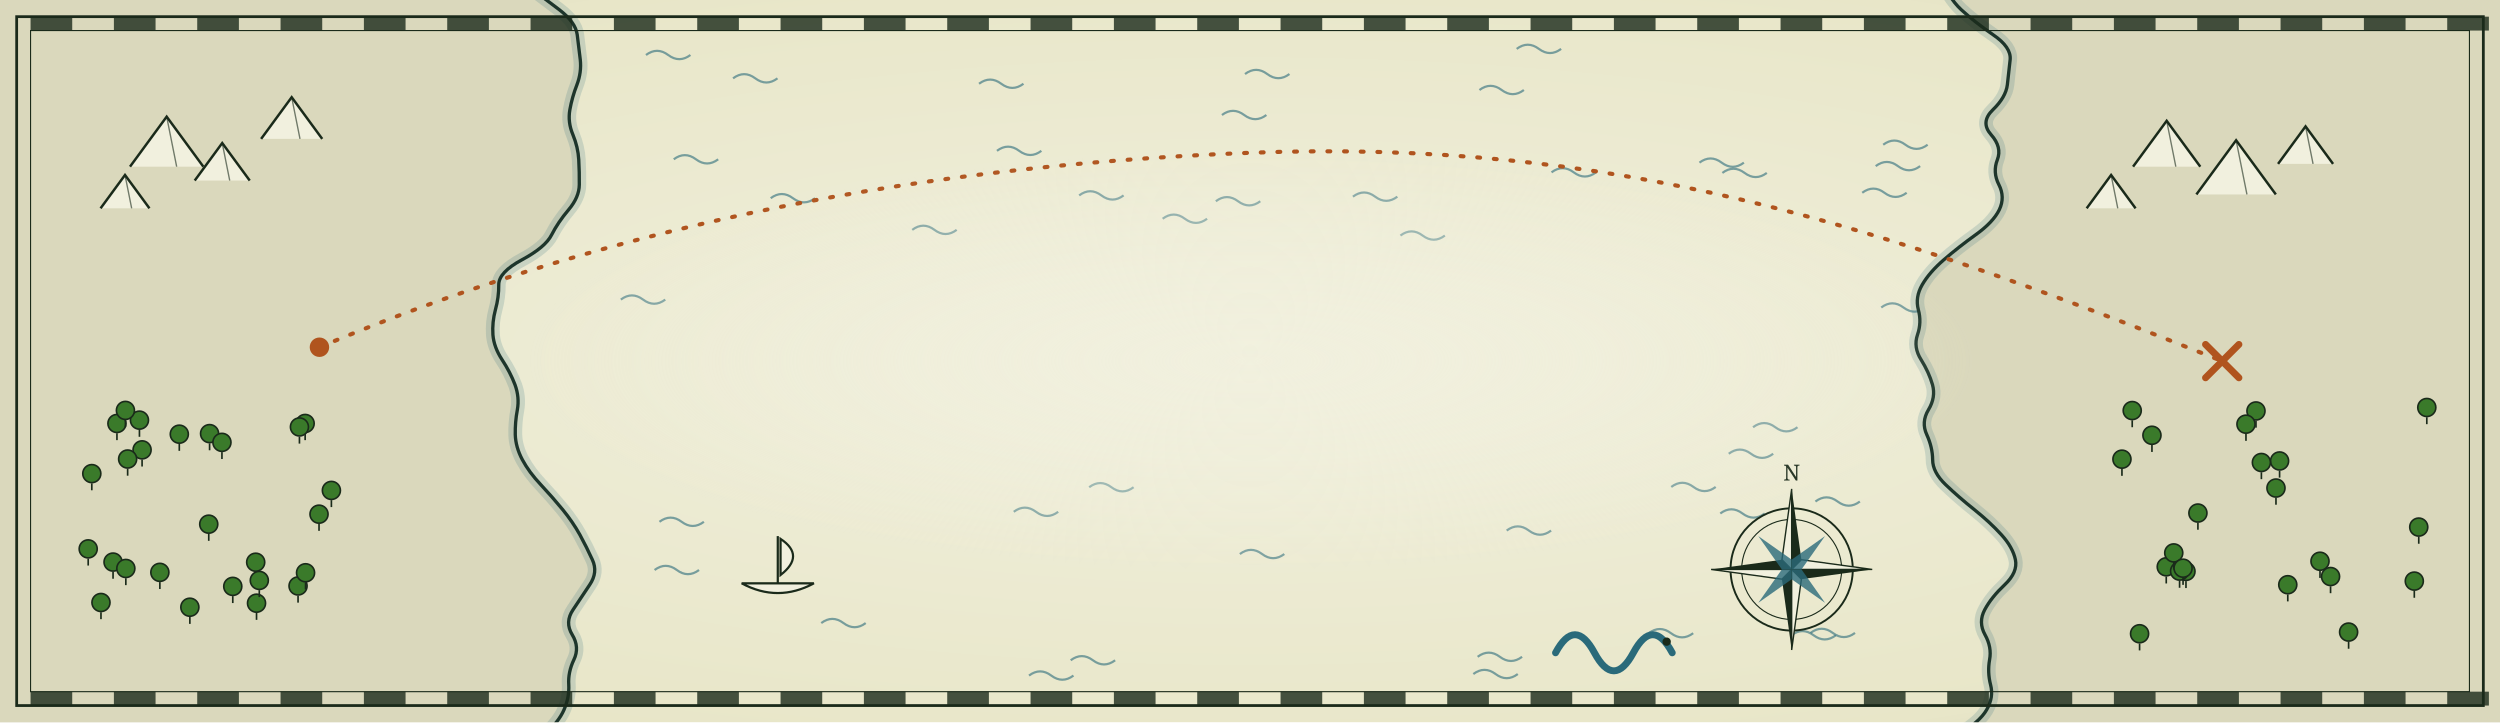
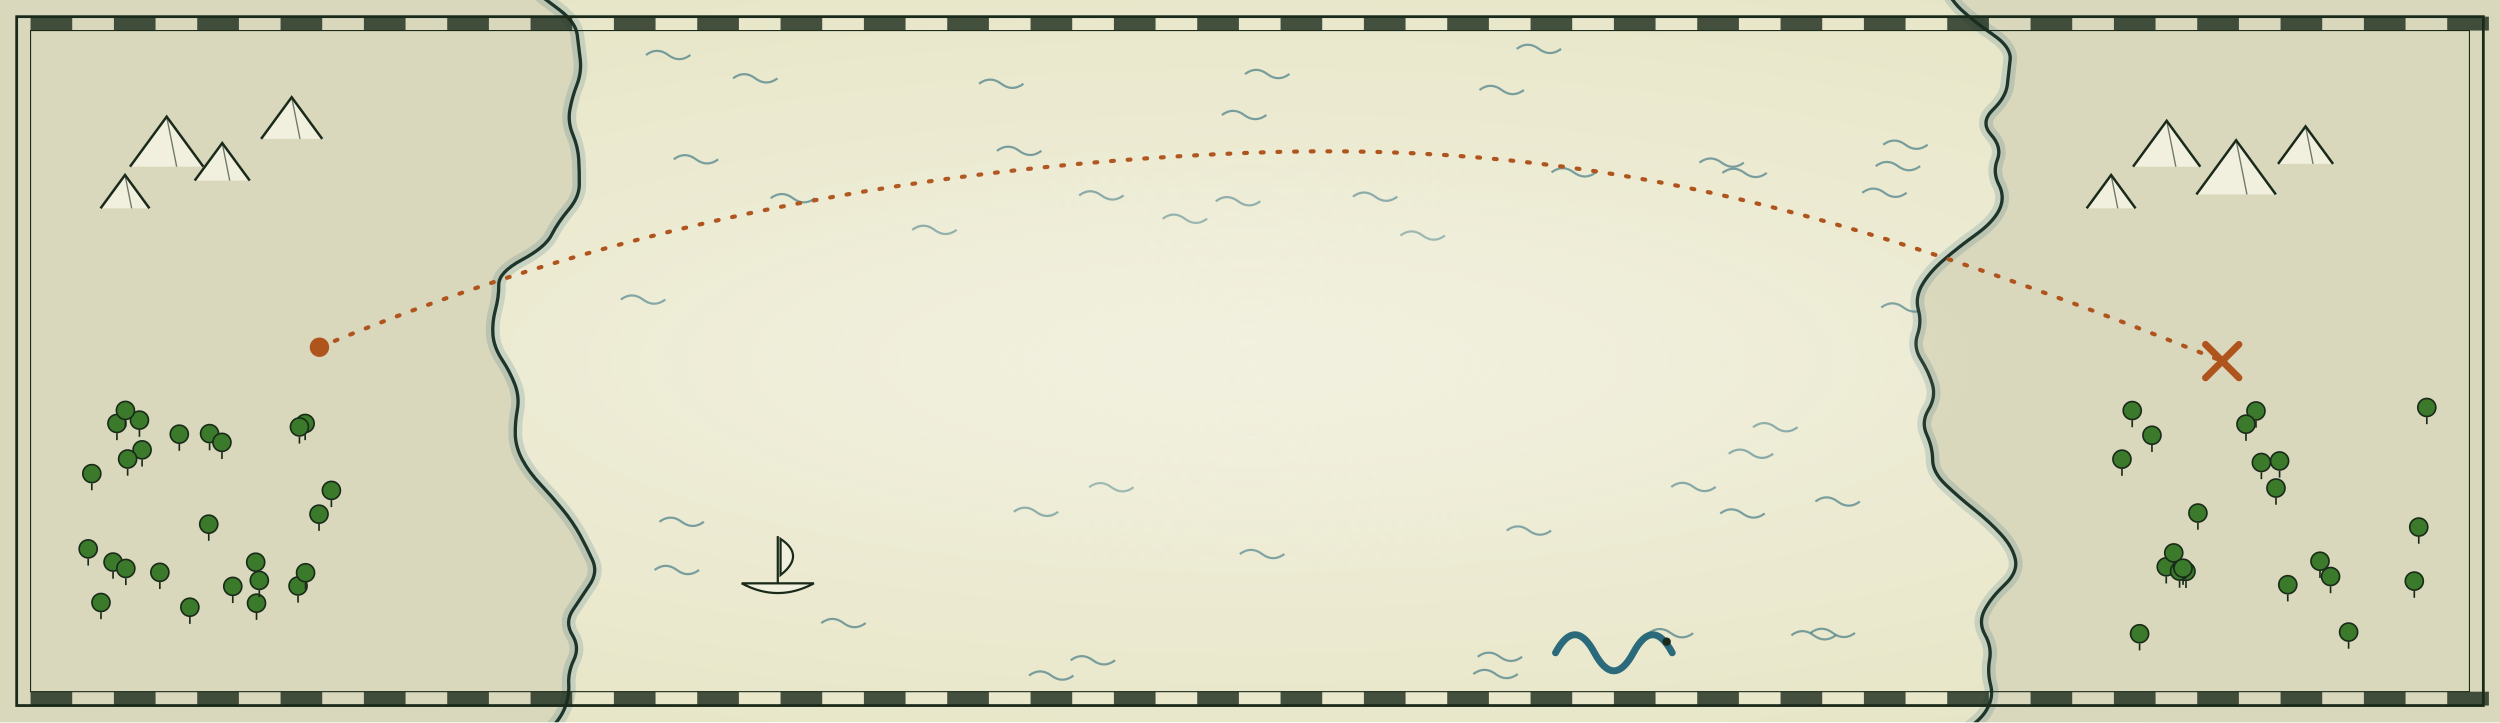
<svg xmlns="http://www.w3.org/2000/svg" viewBox="0 0 1800 520" preserveAspectRatio="xMidYMid slice">
  <defs>
    <radialGradient id="papel" cx="50%" cy="50%" r="75%">
      <stop offset="0" stop-color="#f1f0de" />
      <stop offset=".75" stop-color="#e8e6c8" />
      <stop offset="1" stop-color="#c5c4aa" />
    </radialGradient>
  </defs>
  <rect width="1800" height="520" fill="url(#papel)" />
  <path d="M 527.8 56.4 q 8 -6 16 0 t 16 0" fill="none" stroke="#2a6a7a" stroke-width="1.6" opacity=".6" />
  <path d="M 1117.1 124.1 q 8 -6 16 0 t 16 0" fill="none" stroke="#2a6a7a" stroke-width="1.6" opacity=".6" />
  <path d="M 1187.1 455.9 q 8 -6 16 0 t 16 0" fill="none" stroke="#2a6a7a" stroke-width="1.6" opacity=".6" />
  <path d="M 474.8 375.7 q 8 -6 16 0 t 16 0" fill="none" stroke="#2a6a7a" stroke-width="1.6" opacity=".6" />
  <path d="M 1238.6 369.7 q 8 -6 16 0 t 16 0" fill="none" stroke="#2a6a7a" stroke-width="1.6" opacity=".6" />
  <path d="M 1065.2 64.8 q 8 -6 16 0 t 16 0" fill="none" stroke="#2a6a7a" stroke-width="1.6" opacity=".6" />
  <path d="M 717.8 108.6 q 8 -6 16 0 t 16 0" fill="none" stroke="#2a6a7a" stroke-width="1.6" opacity=".6" />
  <path d="M 554.9 142.7 q 8 -6 16 0 t 16 0" fill="none" stroke="#2a6a7a" stroke-width="1.6" opacity=".6" />
  <path d="M 1063.9 472.9 q 8 -6 16 0 t 16 0" fill="none" stroke="#2a6a7a" stroke-width="1.6" opacity=".6" />
  <path d="M 1355.9 104.2 q 8 -6 16 0 t 16 0" fill="none" stroke="#2a6a7a" stroke-width="1.6" opacity=".6" />
  <path d="M 875.4 144.9 q 8 -6 16 0 t 16 0" fill="none" stroke="#2a6a7a" stroke-width="1.6" opacity=".6" />
  <path d="M 896.4 53.3 q 8 -6 16 0 t 16 0" fill="none" stroke="#2a6a7a" stroke-width="1.6" opacity=".6" />
  <path d="M 1303.6 455.7 q 8 -6 16 0 t 16 0" fill="none" stroke="#2a6a7a" stroke-width="1.6" opacity=".6" />
  <path d="M 591.3 448.6 q 8 -6 16 0 t 16 0" fill="none" stroke="#2a6a7a" stroke-width="1.6" opacity=".6" />
  <path d="M 770.9 475.4 q 8 -6 16 0 t 16 0" fill="none" stroke="#2a6a7a" stroke-width="1.6" opacity=".6" />
  <path d="M 471.3 410.4 q 8 -6 16 0 t 16 0" fill="none" stroke="#2a6a7a" stroke-width="1.6" opacity=".6" />
  <path d="M 1084.8 382 q 8 -6 16 0 t 16 0" fill="none" stroke="#2a6a7a" stroke-width="1.6" opacity=".6" />
  <path d="M 1307.1 361.1 q 8 -6 16 0 t 16 0" fill="none" stroke="#2a6a7a" stroke-width="1.6" opacity=".6" />
  <path d="M 974.1 141.6 q 8 -6 16 0 t 16 0" fill="none" stroke="#2a6a7a" stroke-width="1.6" opacity=".6" />
  <path d="M 729.9 368.5 q 8 -6 16 0 t 16 0" fill="none" stroke="#2a6a7a" stroke-width="1.6" opacity=".6" />
  <path d="M 704.9 60.3 q 8 -6 16 0 t 16 0" fill="none" stroke="#2a6a7a" stroke-width="1.6" opacity=".6" />
  <path d="M 784.2 350.8 q 8 -6 16 0 t 16 0" fill="none" stroke="#2a6a7a" stroke-width="1.6" opacity=".6" />
  <path d="M 1289.8 457.4 q 8 -6 16 0 t 16 0" fill="none" stroke="#2a6a7a" stroke-width="1.6" opacity=".6" />
  <path d="M 1340.8 138.8 q 8 -6 16 0 t 16 0" fill="none" stroke="#2a6a7a" stroke-width="1.6" opacity=".6" />
  <path d="M 1350.5 119.6 q 8 -6 16 0 t 16 0" fill="none" stroke="#2a6a7a" stroke-width="1.6" opacity=".6" />
  <path d="M 447 215.7 q 8 -6 16 0 t 16 0" fill="none" stroke="#2a6a7a" stroke-width="1.6" opacity=".6" />
  <path d="M 1354.5 221.4 q 8 -6 16 0 t 16 0" fill="none" stroke="#2a6a7a" stroke-width="1.6" opacity=".6" />
  <path d="M 485.1 114.7 q 8 -6 16 0 t 16 0" fill="none" stroke="#2a6a7a" stroke-width="1.6" opacity=".6" />
  <path d="M 1240.1 124.5 q 8 -6 16 0 t 16 0" fill="none" stroke="#2a6a7a" stroke-width="1.6" opacity=".6" />
  <path d="M 1262.2 307.6 q 8 -6 16 0 t 16 0" fill="none" stroke="#2a6a7a" stroke-width="1.6" opacity=".6" />
  <path d="M 1092 35.2 q 8 -6 16 0 t 16 0" fill="none" stroke="#2a6a7a" stroke-width="1.6" opacity=".6" />
  <path d="M 777 140.7 q 8 -6 16 0 t 16 0" fill="none" stroke="#2a6a7a" stroke-width="1.6" opacity=".6" />
  <path d="M 1060.8 485.3 q 8 -6 16 0 t 16 0" fill="none" stroke="#2a6a7a" stroke-width="1.6" opacity=".6" />
  <path d="M 837.1 157.5 q 8 -6 16 0 t 16 0" fill="none" stroke="#2a6a7a" stroke-width="1.6" opacity=".6" />
  <path d="M 892.7 398.9 q 8 -6 16 0 t 16 0" fill="none" stroke="#2a6a7a" stroke-width="1.6" opacity=".6" />
  <path d="M 1223.6 117.1 q 8 -6 16 0 t 16 0" fill="none" stroke="#2a6a7a" stroke-width="1.6" opacity=".6" />
  <path d="M 1244.7 326.7 q 8 -6 16 0 t 16 0" fill="none" stroke="#2a6a7a" stroke-width="1.6" opacity=".6" />
  <path d="M 740.9 486.4 q 8 -6 16 0 t 16 0" fill="none" stroke="#2a6a7a" stroke-width="1.6" opacity=".6" />
  <path d="M 879.8 82.8 q 8 -6 16 0 t 16 0" fill="none" stroke="#2a6a7a" stroke-width="1.6" opacity=".6" />
  <path d="M 465.1 39.6 q 8 -6 16 0 t 16 0" fill="none" stroke="#2a6a7a" stroke-width="1.6" opacity=".6" />
  <path d="M 1203.3 350.6 q 8 -6 16 0 t 16 0" fill="none" stroke="#2a6a7a" stroke-width="1.6" opacity=".6" />
  <path d="M 656.8 165.5 q 8 -6 16 0 t 16 0" fill="none" stroke="#2a6a7a" stroke-width="1.6" opacity=".6" />
  <path d="M 1008.3 169.6 q 8 -6 16 0 t 16 0" fill="none" stroke="#2a6a7a" stroke-width="1.6" opacity=".6" />
  <path d="M -20 -20 L 366.4 -20 Q 391 -2 402.7 7 Q 414.4 16 415.6 25 Q 416.8 34 417.8 43 Q 418.8 52 415.4 61 Q 411.9 70 410.3 79 Q 408.7 88 412.5 97 Q 416.2 106 416.7 115 Q 417.2 124 417.1 133 Q 417 142 409.4 151 Q 401.8 160 397.2 169 Q 392.7 178 375.9 187 Q 359.1 196 359.1 205 Q 359.2 214 356.7 223 Q 354.3 232 354.9 241 Q 355.6 250 361.5 259 Q 367.4 268 370.8 277 Q 374.1 286 372.5 295 Q 370.8 304 371 313 Q 371.3 322 376.1 331 Q 380.9 340 389.4 349 Q 397.8 358 405.2 367 Q 412.5 376 417.5 385 Q 422.4 394 426.5 403 Q 430.7 412 424.6 421 Q 418.6 430 412.6 439 Q 406.5 448 412 457 Q 417.5 466 413.2 475 Q 408.9 484 409.5 493 Q 410 502 406.1 511 Q 402.2 520 391.8 529 L -20 540 Z" fill="#dad8bc" stroke="#1a2a1a" stroke-width="2.4" />
  <path d="M -20 -20 L 366.4 -20 Q 391 -2 402.7 7 Q 414.4 16 415.6 25 Q 416.8 34 417.8 43 Q 418.8 52 415.4 61 Q 411.9 70 410.3 79 Q 408.7 88 412.5 97 Q 416.2 106 416.7 115 Q 417.2 124 417.1 133 Q 417 142 409.4 151 Q 401.8 160 397.2 169 Q 392.7 178 375.9 187 Q 359.1 196 359.1 205 Q 359.2 214 356.7 223 Q 354.3 232 354.9 241 Q 355.6 250 361.5 259 Q 367.4 268 370.8 277 Q 374.1 286 372.5 295 Q 370.8 304 371 313 Q 371.3 322 376.1 331 Q 380.9 340 389.4 349 Q 397.8 358 405.2 367 Q 412.5 376 417.5 385 Q 422.4 394 426.5 403 Q 430.7 412 424.6 421 Q 418.6 430 412.6 439 Q 406.5 448 412 457 Q 417.5 466 413.2 475 Q 408.9 484 409.5 493 Q 410 502 406.1 511 Q 402.2 520 391.8 529 L -20 540 Z" fill="none" stroke="#2a6a7a" stroke-width="10" opacity=".18" />
  <path d="M 1820 -20 L 1395.3 -20 Q 1402.4 -2 1412.1 7 Q 1421.9 16 1435 25 Q 1448.2 34 1447.3 43 Q 1446.3 52 1445.3 61 Q 1444.2 70 1434.9 79 Q 1425.6 88 1433.6 97 Q 1441.6 106 1438.1 115 Q 1434.6 124 1439.2 133 Q 1443.8 142 1439.5 151 Q 1435.1 160 1422.5 169 Q 1410 178 1399.6 187 Q 1389.2 196 1384 205 Q 1378.8 214 1381.2 223 Q 1383.7 232 1380.6 241 Q 1377.5 250 1383.2 259 Q 1388.8 268 1391.4 277 Q 1393.9 286 1388.5 295 Q 1383.1 304 1387.3 313 Q 1391.4 322 1391.5 331 Q 1391.5 340 1400.9 349 Q 1410.3 358 1421.6 367 Q 1432.8 376 1441 385 Q 1449.2 394 1451.1 403 Q 1452.9 412 1443.4 421 Q 1433.8 430 1429 439 Q 1424.2 448 1429.2 457 Q 1434.2 466 1432.5 475 Q 1430.9 484 1433.2 493 Q 1435.6 502 1430.4 511 Q 1425.3 520 1409.7 529 L 1820 540 Z" fill="#dad8bc" stroke="#1a2a1a" stroke-width="2.4" />
  <path d="M 1820 -20 L 1395.3 -20 Q 1402.4 -2 1412.1 7 Q 1421.9 16 1435 25 Q 1448.2 34 1447.3 43 Q 1446.3 52 1445.3 61 Q 1444.2 70 1434.9 79 Q 1425.6 88 1433.6 97 Q 1441.6 106 1438.1 115 Q 1434.6 124 1439.2 133 Q 1443.8 142 1439.5 151 Q 1435.1 160 1422.5 169 Q 1410 178 1399.6 187 Q 1389.2 196 1384 205 Q 1378.8 214 1381.2 223 Q 1383.7 232 1380.6 241 Q 1377.5 250 1383.2 259 Q 1388.8 268 1391.4 277 Q 1393.9 286 1388.5 295 Q 1383.1 304 1387.3 313 Q 1391.4 322 1391.5 331 Q 1391.5 340 1400.9 349 Q 1410.3 358 1421.6 367 Q 1432.8 376 1441 385 Q 1449.2 394 1451.1 403 Q 1452.9 412 1443.4 421 Q 1433.8 430 1429 439 Q 1424.2 448 1429.2 457 Q 1434.2 466 1432.5 475 Q 1430.9 484 1433.2 493 Q 1435.6 502 1430.4 511 Q 1425.3 520 1409.7 529 L 1820 540 Z" fill="none" stroke="#2a6a7a" stroke-width="10" opacity=".18" />
  <path d="M 93.6 120 L 120 84 L 146.4 120" fill="#f1f0de" stroke="#1a2a1a" stroke-width="1.8" />
  <path d="M 120 84 L 127.2 120" stroke="#1a2a1a" stroke-width="1" opacity=".6" />
  <path d="M 140.2 130 L 160 103 L 179.8 130" fill="#f1f0de" stroke="#1a2a1a" stroke-width="1.8" />
  <path d="M 160 103 L 165.4 130" stroke="#1a2a1a" stroke-width="1" opacity=".6" />
  <path d="M 72.4 150 L 90 126 L 107.6 150" fill="#f1f0de" stroke="#1a2a1a" stroke-width="1.8" />
  <path d="M 90 126 L 94.8 150" stroke="#1a2a1a" stroke-width="1" opacity=".6" />
  <path d="M 188 100 L 210 70 L 232 100" fill="#f1f0de" stroke="#1a2a1a" stroke-width="1.8" />
  <path d="M 210 70 L 216 100" stroke="#1a2a1a" stroke-width="1" opacity=".6" />
  <path d="M 1535.8 120 L 1560 87 L 1584.2 120" fill="#f1f0de" stroke="#1a2a1a" stroke-width="1.8" />
  <path d="M 1560 87 L 1566.6 120" stroke="#1a2a1a" stroke-width="1" opacity=".6" />
  <path d="M 1581.4 140 L 1610 101 L 1638.6 140" fill="#f1f0de" stroke="#1a2a1a" stroke-width="1.8" />
  <path d="M 1610 101 L 1617.8 140" stroke="#1a2a1a" stroke-width="1" opacity=".6" />
  <path d="M 1640.2 118 L 1660 91 L 1679.8 118" fill="#f1f0de" stroke="#1a2a1a" stroke-width="1.8" />
  <path d="M 1660 91 L 1665.4 118" stroke="#1a2a1a" stroke-width="1" opacity=".6" />
  <path d="M 1502.4 150 L 1520 126 L 1537.6 150" fill="#f1f0de" stroke="#1a2a1a" stroke-width="1.8" />
  <path d="M 1520 126 L 1524.8 150" stroke="#1a2a1a" stroke-width="1" opacity=".6" />
  <circle cx="100.4" cy="302.5" r="6.5" fill="#3a7a2a" stroke="#1a2a1a" stroke-width="1.2" />
  <line x1="100.4" y1="309.5" x2="100.4" y2="314.5" stroke="#1a2a1a" stroke-width="1.2" />
  <circle cx="84.2" cy="304.9" r="6.5" fill="#3a7a2a" stroke="#1a2a1a" stroke-width="1.2" />
  <line x1="84.2" y1="311.9" x2="84.2" y2="316.9" stroke="#1a2a1a" stroke-width="1.2" />
  <circle cx="150.9" cy="312.2" r="6.5" fill="#3a7a2a" stroke="#1a2a1a" stroke-width="1.2" />
  <line x1="150.9" y1="319.2" x2="150.9" y2="324.2" stroke="#1a2a1a" stroke-width="1.2" />
  <circle cx="90.3" cy="295.5" r="6.5" fill="#3a7a2a" stroke="#1a2a1a" stroke-width="1.2" />
  <line x1="90.3" y1="302.5" x2="90.3" y2="307.5" stroke="#1a2a1a" stroke-width="1.2" />
  <circle cx="159.8" cy="318.5" r="6.5" fill="#3a7a2a" stroke="#1a2a1a" stroke-width="1.2" />
  <line x1="159.8" y1="325.5" x2="159.8" y2="330.5" stroke="#1a2a1a" stroke-width="1.2" />
  <circle cx="66.1" cy="341" r="6.5" fill="#3a7a2a" stroke="#1a2a1a" stroke-width="1.2" />
  <line x1="66.1" y1="348" x2="66.1" y2="353" stroke="#1a2a1a" stroke-width="1.2" />
  <circle cx="214.6" cy="421.9" r="6.5" fill="#3a7a2a" stroke="#1a2a1a" stroke-width="1.2" />
  <line x1="214.6" y1="428.9" x2="214.6" y2="433.9" stroke="#1a2a1a" stroke-width="1.2" />
  <circle cx="136.7" cy="437.2" r="6.5" fill="#3a7a2a" stroke="#1a2a1a" stroke-width="1.2" />
  <line x1="136.7" y1="444.2" x2="136.7" y2="449.2" stroke="#1a2a1a" stroke-width="1.2" />
  <circle cx="219.7" cy="304.9" r="6.5" fill="#3a7a2a" stroke="#1a2a1a" stroke-width="1.2" />
  <line x1="219.7" y1="311.9" x2="219.7" y2="316.9" stroke="#1a2a1a" stroke-width="1.2" />
  <circle cx="129.1" cy="312.6" r="6.5" fill="#3a7a2a" stroke="#1a2a1a" stroke-width="1.2" />
  <line x1="129.1" y1="319.6" x2="129.1" y2="324.6" stroke="#1a2a1a" stroke-width="1.2" />
  <circle cx="81.4" cy="404.7" r="6.5" fill="#3a7a2a" stroke="#1a2a1a" stroke-width="1.2" />
  <line x1="81.4" y1="411.7" x2="81.4" y2="416.7" stroke="#1a2a1a" stroke-width="1.2" />
  <circle cx="220" cy="412.4" r="6.5" fill="#3a7a2a" stroke="#1a2a1a" stroke-width="1.2" />
  <line x1="220" y1="419.4" x2="220" y2="424.4" stroke="#1a2a1a" stroke-width="1.2" />
  <circle cx="229.7" cy="370.2" r="6.5" fill="#3a7a2a" stroke="#1a2a1a" stroke-width="1.2" />
  <line x1="229.7" y1="377.2" x2="229.7" y2="382.2" stroke="#1a2a1a" stroke-width="1.2" />
  <circle cx="63.5" cy="395.2" r="6.5" fill="#3a7a2a" stroke="#1a2a1a" stroke-width="1.2" />
  <line x1="63.5" y1="402.2" x2="63.5" y2="407.2" stroke="#1a2a1a" stroke-width="1.2" />
  <circle cx="215.6" cy="307.4" r="6.5" fill="#3a7a2a" stroke="#1a2a1a" stroke-width="1.2" />
  <line x1="215.6" y1="314.4" x2="215.6" y2="319.4" stroke="#1a2a1a" stroke-width="1.2" />
  <circle cx="167.6" cy="422.2" r="6.5" fill="#3a7a2a" stroke="#1a2a1a" stroke-width="1.2" />
  <line x1="167.6" y1="429.2" x2="167.6" y2="434.2" stroke="#1a2a1a" stroke-width="1.2" />
  <circle cx="184.7" cy="434.3" r="6.5" fill="#3a7a2a" stroke="#1a2a1a" stroke-width="1.2" />
  <line x1="184.7" y1="441.3" x2="184.7" y2="446.3" stroke="#1a2a1a" stroke-width="1.2" />
  <circle cx="102.3" cy="323.9" r="6.5" fill="#3a7a2a" stroke="#1a2a1a" stroke-width="1.2" />
  <line x1="102.3" y1="330.9" x2="102.3" y2="335.9" stroke="#1a2a1a" stroke-width="1.2" />
  <circle cx="90.6" cy="409.3" r="6.5" fill="#3a7a2a" stroke="#1a2a1a" stroke-width="1.2" />
  <line x1="90.6" y1="416.3" x2="90.6" y2="421.3" stroke="#1a2a1a" stroke-width="1.2" />
  <circle cx="184.1" cy="404.8" r="6.5" fill="#3a7a2a" stroke="#1a2a1a" stroke-width="1.2" />
  <line x1="184.1" y1="411.8" x2="184.1" y2="416.8" stroke="#1a2a1a" stroke-width="1.2" />
  <circle cx="72.7" cy="433.8" r="6.5" fill="#3a7a2a" stroke="#1a2a1a" stroke-width="1.2" />
  <line x1="72.7" y1="440.8" x2="72.7" y2="445.8" stroke="#1a2a1a" stroke-width="1.2" />
  <circle cx="91.9" cy="330.5" r="6.5" fill="#3a7a2a" stroke="#1a2a1a" stroke-width="1.2" />
  <line x1="91.9" y1="337.5" x2="91.9" y2="342.5" stroke="#1a2a1a" stroke-width="1.2" />
  <circle cx="238.6" cy="353.1" r="6.5" fill="#3a7a2a" stroke="#1a2a1a" stroke-width="1.2" />
  <line x1="238.6" y1="360.1" x2="238.6" y2="365.1" stroke="#1a2a1a" stroke-width="1.2" />
  <circle cx="186.7" cy="417.9" r="6.5" fill="#3a7a2a" stroke="#1a2a1a" stroke-width="1.2" />
  <line x1="186.7" y1="424.9" x2="186.7" y2="429.9" stroke="#1a2a1a" stroke-width="1.2" />
  <circle cx="150.3" cy="377.4" r="6.5" fill="#3a7a2a" stroke="#1a2a1a" stroke-width="1.2" />
  <line x1="150.3" y1="384.4" x2="150.3" y2="389.4" stroke="#1a2a1a" stroke-width="1.2" />
  <circle cx="115.1" cy="412.1" r="6.5" fill="#3a7a2a" stroke="#1a2a1a" stroke-width="1.2" />
  <line x1="115.1" y1="419.1" x2="115.1" y2="424.1" stroke="#1a2a1a" stroke-width="1.2" />
  <circle cx="1582.5" cy="369.4" r="6.5" fill="#3a7a2a" stroke="#1a2a1a" stroke-width="1.2" />
  <line x1="1582.5" y1="376.4" x2="1582.5" y2="381.4" stroke="#1a2a1a" stroke-width="1.2" />
  <circle cx="1549.4" cy="313.4" r="6.5" fill="#3a7a2a" stroke="#1a2a1a" stroke-width="1.2" />
  <line x1="1549.4" y1="320.4" x2="1549.4" y2="325.4" stroke="#1a2a1a" stroke-width="1.2" />
  <circle cx="1738.3" cy="418.4" r="6.5" fill="#3a7a2a" stroke="#1a2a1a" stroke-width="1.2" />
  <line x1="1738.3" y1="425.4" x2="1738.3" y2="430.4" stroke="#1a2a1a" stroke-width="1.2" />
  <circle cx="1527.8" cy="330.6" r="6.5" fill="#3a7a2a" stroke="#1a2a1a" stroke-width="1.2" />
  <line x1="1527.8" y1="337.6" x2="1527.8" y2="342.6" stroke="#1a2a1a" stroke-width="1.2" />
  <circle cx="1573.9" cy="411.4" r="6.5" fill="#3a7a2a" stroke="#1a2a1a" stroke-width="1.2" />
  <line x1="1573.9" y1="418.4" x2="1573.9" y2="423.4" stroke="#1a2a1a" stroke-width="1.2" />
  <circle cx="1747.3" cy="293.4" r="6.5" fill="#3a7a2a" stroke="#1a2a1a" stroke-width="1.2" />
  <line x1="1747.3" y1="300.4" x2="1747.3" y2="305.4" stroke="#1a2a1a" stroke-width="1.2" />
  <circle cx="1647.2" cy="421" r="6.5" fill="#3a7a2a" stroke="#1a2a1a" stroke-width="1.2" />
  <line x1="1647.2" y1="428" x2="1647.2" y2="433" stroke="#1a2a1a" stroke-width="1.2" />
  <circle cx="1641.3" cy="331.9" r="6.5" fill="#3a7a2a" stroke="#1a2a1a" stroke-width="1.2" />
  <line x1="1641.3" y1="338.9" x2="1641.3" y2="343.9" stroke="#1a2a1a" stroke-width="1.2" />
  <circle cx="1691" cy="455.1" r="6.5" fill="#3a7a2a" stroke="#1a2a1a" stroke-width="1.2" />
  <line x1="1691" y1="462.1" x2="1691" y2="467.1" stroke="#1a2a1a" stroke-width="1.2" />
  <circle cx="1624.3" cy="295.9" r="6.5" fill="#3a7a2a" stroke="#1a2a1a" stroke-width="1.2" />
  <line x1="1624.3" y1="302.9" x2="1624.3" y2="307.9" stroke="#1a2a1a" stroke-width="1.2" />
  <circle cx="1559.7" cy="408.1" r="6.5" fill="#3a7a2a" stroke="#1a2a1a" stroke-width="1.2" />
  <line x1="1559.7" y1="415.1" x2="1559.7" y2="420.1" stroke="#1a2a1a" stroke-width="1.2" />
  <circle cx="1741.5" cy="379.5" r="6.5" fill="#3a7a2a" stroke="#1a2a1a" stroke-width="1.2" />
  <line x1="1741.5" y1="386.5" x2="1741.5" y2="391.5" stroke="#1a2a1a" stroke-width="1.2" />
  <circle cx="1540.5" cy="456.3" r="6.5" fill="#3a7a2a" stroke="#1a2a1a" stroke-width="1.2" />
  <line x1="1540.5" y1="463.3" x2="1540.5" y2="468.3" stroke="#1a2a1a" stroke-width="1.2" />
  <circle cx="1569.3" cy="411.2" r="6.5" fill="#3a7a2a" stroke="#1a2a1a" stroke-width="1.2" />
  <line x1="1569.3" y1="418.2" x2="1569.3" y2="423.2" stroke="#1a2a1a" stroke-width="1.2" />
  <circle cx="1617.1" cy="305.4" r="6.5" fill="#3a7a2a" stroke="#1a2a1a" stroke-width="1.2" />
  <line x1="1617.1" y1="312.4" x2="1617.1" y2="317.4" stroke="#1a2a1a" stroke-width="1.2" />
  <circle cx="1670.4" cy="404.1" r="6.5" fill="#3a7a2a" stroke="#1a2a1a" stroke-width="1.2" />
  <line x1="1670.4" y1="411.1" x2="1670.4" y2="416.1" stroke="#1a2a1a" stroke-width="1.2" />
  <circle cx="1628.2" cy="333" r="6.5" fill="#3a7a2a" stroke="#1a2a1a" stroke-width="1.2" />
  <line x1="1628.2" y1="340" x2="1628.2" y2="345" stroke="#1a2a1a" stroke-width="1.2" />
  <circle cx="1678" cy="415.1" r="6.5" fill="#3a7a2a" stroke="#1a2a1a" stroke-width="1.2" />
  <line x1="1678" y1="422.1" x2="1678" y2="427.1" stroke="#1a2a1a" stroke-width="1.2" />
  <circle cx="1565.1" cy="398.1" r="6.5" fill="#3a7a2a" stroke="#1a2a1a" stroke-width="1.2" />
  <line x1="1565.1" y1="405.1" x2="1565.1" y2="410.1" stroke="#1a2a1a" stroke-width="1.2" />
  <circle cx="1638.7" cy="351.4" r="6.5" fill="#3a7a2a" stroke="#1a2a1a" stroke-width="1.2" />
  <line x1="1638.7" y1="358.4" x2="1638.7" y2="363.4" stroke="#1a2a1a" stroke-width="1.2" />
  <circle cx="1535.2" cy="295.6" r="6.5" fill="#3a7a2a" stroke="#1a2a1a" stroke-width="1.2" />
  <line x1="1535.2" y1="302.6" x2="1535.2" y2="307.6" stroke="#1a2a1a" stroke-width="1.2" />
  <circle cx="1571.8" cy="409.1" r="6.5" fill="#3a7a2a" stroke="#1a2a1a" stroke-width="1.2" />
  <line x1="1571.8" y1="416.1" x2="1571.8" y2="421.1" stroke="#1a2a1a" stroke-width="1.2" />
  <path d="M 230 250 C 420 170, 640 120, 900 110 S 1350 160, 1600 260" fill="none" stroke="#b0541e" stroke-width="3" stroke-dasharray="2 10" stroke-linecap="round" />
  <circle cx="230" cy="250" r="7" fill="#b0541e" />
  <g stroke="#b0541e" stroke-width="5" stroke-linecap="round">
    <line x1="1588" y1="248" x2="1612" y2="272" />
    <line x1="1612" y1="248" x2="1588" y2="272" />
  </g>
-   <g transform="translate(1290 410)">
-     <circle r="44" fill="none" stroke="#1a2a1a" stroke-width="1.4" />
-     <circle r="36" fill="none" stroke="#1a2a1a" stroke-width=".8" />
-     <path d="M 0 -58 L 7 -7 L 0 0 Z" transform="rotate(0)" fill="#1a2a1a" />
-     <path d="M 0 -58 L -7 -7 L 0 0 Z" transform="rotate(0)" fill="#f1f0de" stroke="#1a2a1a" stroke-width="1" />
-     <path d="M 0 -58 L 7 -7 L 0 0 Z" transform="rotate(90)" fill="#1a2a1a" />
-     <path d="M 0 -58 L -7 -7 L 0 0 Z" transform="rotate(90)" fill="#f1f0de" stroke="#1a2a1a" stroke-width="1" />
-     <path d="M 0 -58 L 7 -7 L 0 0 Z" transform="rotate(180)" fill="#1a2a1a" />
-     <path d="M 0 -58 L -7 -7 L 0 0 Z" transform="rotate(180)" fill="#f1f0de" stroke="#1a2a1a" stroke-width="1" />
-     <path d="M 0 -58 L 7 -7 L 0 0 Z" transform="rotate(270)" fill="#1a2a1a" />
-     <path d="M 0 -58 L -7 -7 L 0 0 Z" transform="rotate(270)" fill="#f1f0de" stroke="#1a2a1a" stroke-width="1" />
-     <path d="M 0 -34 L 5 -5 L 0 0 L -5 -5 Z" transform="rotate(45)" fill="#2a6a7a" opacity=".8" />
-     <path d="M 0 -34 L 5 -5 L 0 0 L -5 -5 Z" transform="rotate(135)" fill="#2a6a7a" opacity=".8" />
-     <path d="M 0 -34 L 5 -5 L 0 0 L -5 -5 Z" transform="rotate(225)" fill="#2a6a7a" opacity=".8" />
-     <path d="M 0 -34 L 5 -5 L 0 0 L -5 -5 Z" transform="rotate(315)" fill="#2a6a7a" opacity=".8" />
-     <text y="-64" font-family="Georgia, serif" font-size="16" text-anchor="middle" fill="#1a2a1a">N</text>
-   </g>
  <g transform="translate(560 420)" stroke="#1a2a1a" stroke-width="1.6" fill="#f1f0de">
    <path d="M -26 0 Q 0 14 26 0 Z" />
    <line x1="0" y1="0" x2="0" y2="-34" />
    <path d="M 2 -32 Q 20 -20 2 -6 Z" />
  </g>
  <path d="M 1120 470 q 14 -26 28 0 q 14 26 28 0 q 14 -26 28 0" fill="none" stroke="#2a6a7a" stroke-width="5" stroke-linecap="round" />
  <circle cx="1200" cy="462" r="3" fill="#1a2a1a" />
  <rect x="12" y="12" width="1776" height="496" fill="none" stroke="#1a2a1a" stroke-width="2" />
  <rect x="22" y="22" width="1756" height="476" fill="none" stroke="#1a2a1a" stroke-width=".8" />
  <rect x="22" y="12" width="30" height="10" fill="#1a2a1a" opacity=".8" />
  <rect x="22" y="498" width="30" height="10" fill="#1a2a1a" opacity=".8" />
  <rect x="82" y="12" width="30" height="10" fill="#1a2a1a" opacity=".8" />
  <rect x="82" y="498" width="30" height="10" fill="#1a2a1a" opacity=".8" />
  <rect x="142" y="12" width="30" height="10" fill="#1a2a1a" opacity=".8" />
  <rect x="142" y="498" width="30" height="10" fill="#1a2a1a" opacity=".8" />
  <rect x="202" y="12" width="30" height="10" fill="#1a2a1a" opacity=".8" />
  <rect x="202" y="498" width="30" height="10" fill="#1a2a1a" opacity=".8" />
  <rect x="262" y="12" width="30" height="10" fill="#1a2a1a" opacity=".8" />
  <rect x="262" y="498" width="30" height="10" fill="#1a2a1a" opacity=".8" />
  <rect x="322" y="12" width="30" height="10" fill="#1a2a1a" opacity=".8" />
  <rect x="322" y="498" width="30" height="10" fill="#1a2a1a" opacity=".8" />
  <rect x="382" y="12" width="30" height="10" fill="#1a2a1a" opacity=".8" />
  <rect x="382" y="498" width="30" height="10" fill="#1a2a1a" opacity=".8" />
  <rect x="442" y="12" width="30" height="10" fill="#1a2a1a" opacity=".8" />
  <rect x="442" y="498" width="30" height="10" fill="#1a2a1a" opacity=".8" />
  <rect x="502" y="12" width="30" height="10" fill="#1a2a1a" opacity=".8" />
  <rect x="502" y="498" width="30" height="10" fill="#1a2a1a" opacity=".8" />
  <rect x="562" y="12" width="30" height="10" fill="#1a2a1a" opacity=".8" />
  <rect x="562" y="498" width="30" height="10" fill="#1a2a1a" opacity=".8" />
  <rect x="622" y="12" width="30" height="10" fill="#1a2a1a" opacity=".8" />
  <rect x="622" y="498" width="30" height="10" fill="#1a2a1a" opacity=".8" />
  <rect x="682" y="12" width="30" height="10" fill="#1a2a1a" opacity=".8" />
  <rect x="682" y="498" width="30" height="10" fill="#1a2a1a" opacity=".8" />
  <rect x="742" y="12" width="30" height="10" fill="#1a2a1a" opacity=".8" />
  <rect x="742" y="498" width="30" height="10" fill="#1a2a1a" opacity=".8" />
  <rect x="802" y="12" width="30" height="10" fill="#1a2a1a" opacity=".8" />
  <rect x="802" y="498" width="30" height="10" fill="#1a2a1a" opacity=".8" />
  <rect x="862" y="12" width="30" height="10" fill="#1a2a1a" opacity=".8" />
  <rect x="862" y="498" width="30" height="10" fill="#1a2a1a" opacity=".8" />
  <rect x="922" y="12" width="30" height="10" fill="#1a2a1a" opacity=".8" />
  <rect x="922" y="498" width="30" height="10" fill="#1a2a1a" opacity=".8" />
  <rect x="982" y="12" width="30" height="10" fill="#1a2a1a" opacity=".8" />
  <rect x="982" y="498" width="30" height="10" fill="#1a2a1a" opacity=".8" />
  <rect x="1042" y="12" width="30" height="10" fill="#1a2a1a" opacity=".8" />
  <rect x="1042" y="498" width="30" height="10" fill="#1a2a1a" opacity=".8" />
  <rect x="1102" y="12" width="30" height="10" fill="#1a2a1a" opacity=".8" />
  <rect x="1102" y="498" width="30" height="10" fill="#1a2a1a" opacity=".8" />
  <rect x="1162" y="12" width="30" height="10" fill="#1a2a1a" opacity=".8" />
  <rect x="1162" y="498" width="30" height="10" fill="#1a2a1a" opacity=".8" />
  <rect x="1222" y="12" width="30" height="10" fill="#1a2a1a" opacity=".8" />
  <rect x="1222" y="498" width="30" height="10" fill="#1a2a1a" opacity=".8" />
  <rect x="1282" y="12" width="30" height="10" fill="#1a2a1a" opacity=".8" />
  <rect x="1282" y="498" width="30" height="10" fill="#1a2a1a" opacity=".8" />
  <rect x="1342" y="12" width="30" height="10" fill="#1a2a1a" opacity=".8" />
  <rect x="1342" y="498" width="30" height="10" fill="#1a2a1a" opacity=".8" />
  <rect x="1402" y="12" width="30" height="10" fill="#1a2a1a" opacity=".8" />
  <rect x="1402" y="498" width="30" height="10" fill="#1a2a1a" opacity=".8" />
  <rect x="1462" y="12" width="30" height="10" fill="#1a2a1a" opacity=".8" />
  <rect x="1462" y="498" width="30" height="10" fill="#1a2a1a" opacity=".8" />
  <rect x="1522" y="12" width="30" height="10" fill="#1a2a1a" opacity=".8" />
  <rect x="1522" y="498" width="30" height="10" fill="#1a2a1a" opacity=".8" />
  <rect x="1582" y="12" width="30" height="10" fill="#1a2a1a" opacity=".8" />
  <rect x="1582" y="498" width="30" height="10" fill="#1a2a1a" opacity=".8" />
  <rect x="1642" y="12" width="30" height="10" fill="#1a2a1a" opacity=".8" />
  <rect x="1642" y="498" width="30" height="10" fill="#1a2a1a" opacity=".8" />
  <rect x="1702" y="12" width="30" height="10" fill="#1a2a1a" opacity=".8" />
  <rect x="1702" y="498" width="30" height="10" fill="#1a2a1a" opacity=".8" />
  <rect x="1762" y="12" width="30" height="10" fill="#1a2a1a" opacity=".8" />
  <rect x="1762" y="498" width="30" height="10" fill="#1a2a1a" opacity=".8" />
  <defs>
    <radialGradient id="veu">
      <stop offset="0" stop-color="#f1f0de" stop-opacity=".85" />
      <stop offset="1" stop-color="#f1f0de" stop-opacity="0" />
    </radialGradient>
  </defs>
  <ellipse cx="900" cy="260" rx="520" ry="150" fill="url(#veu)" />
</svg>
